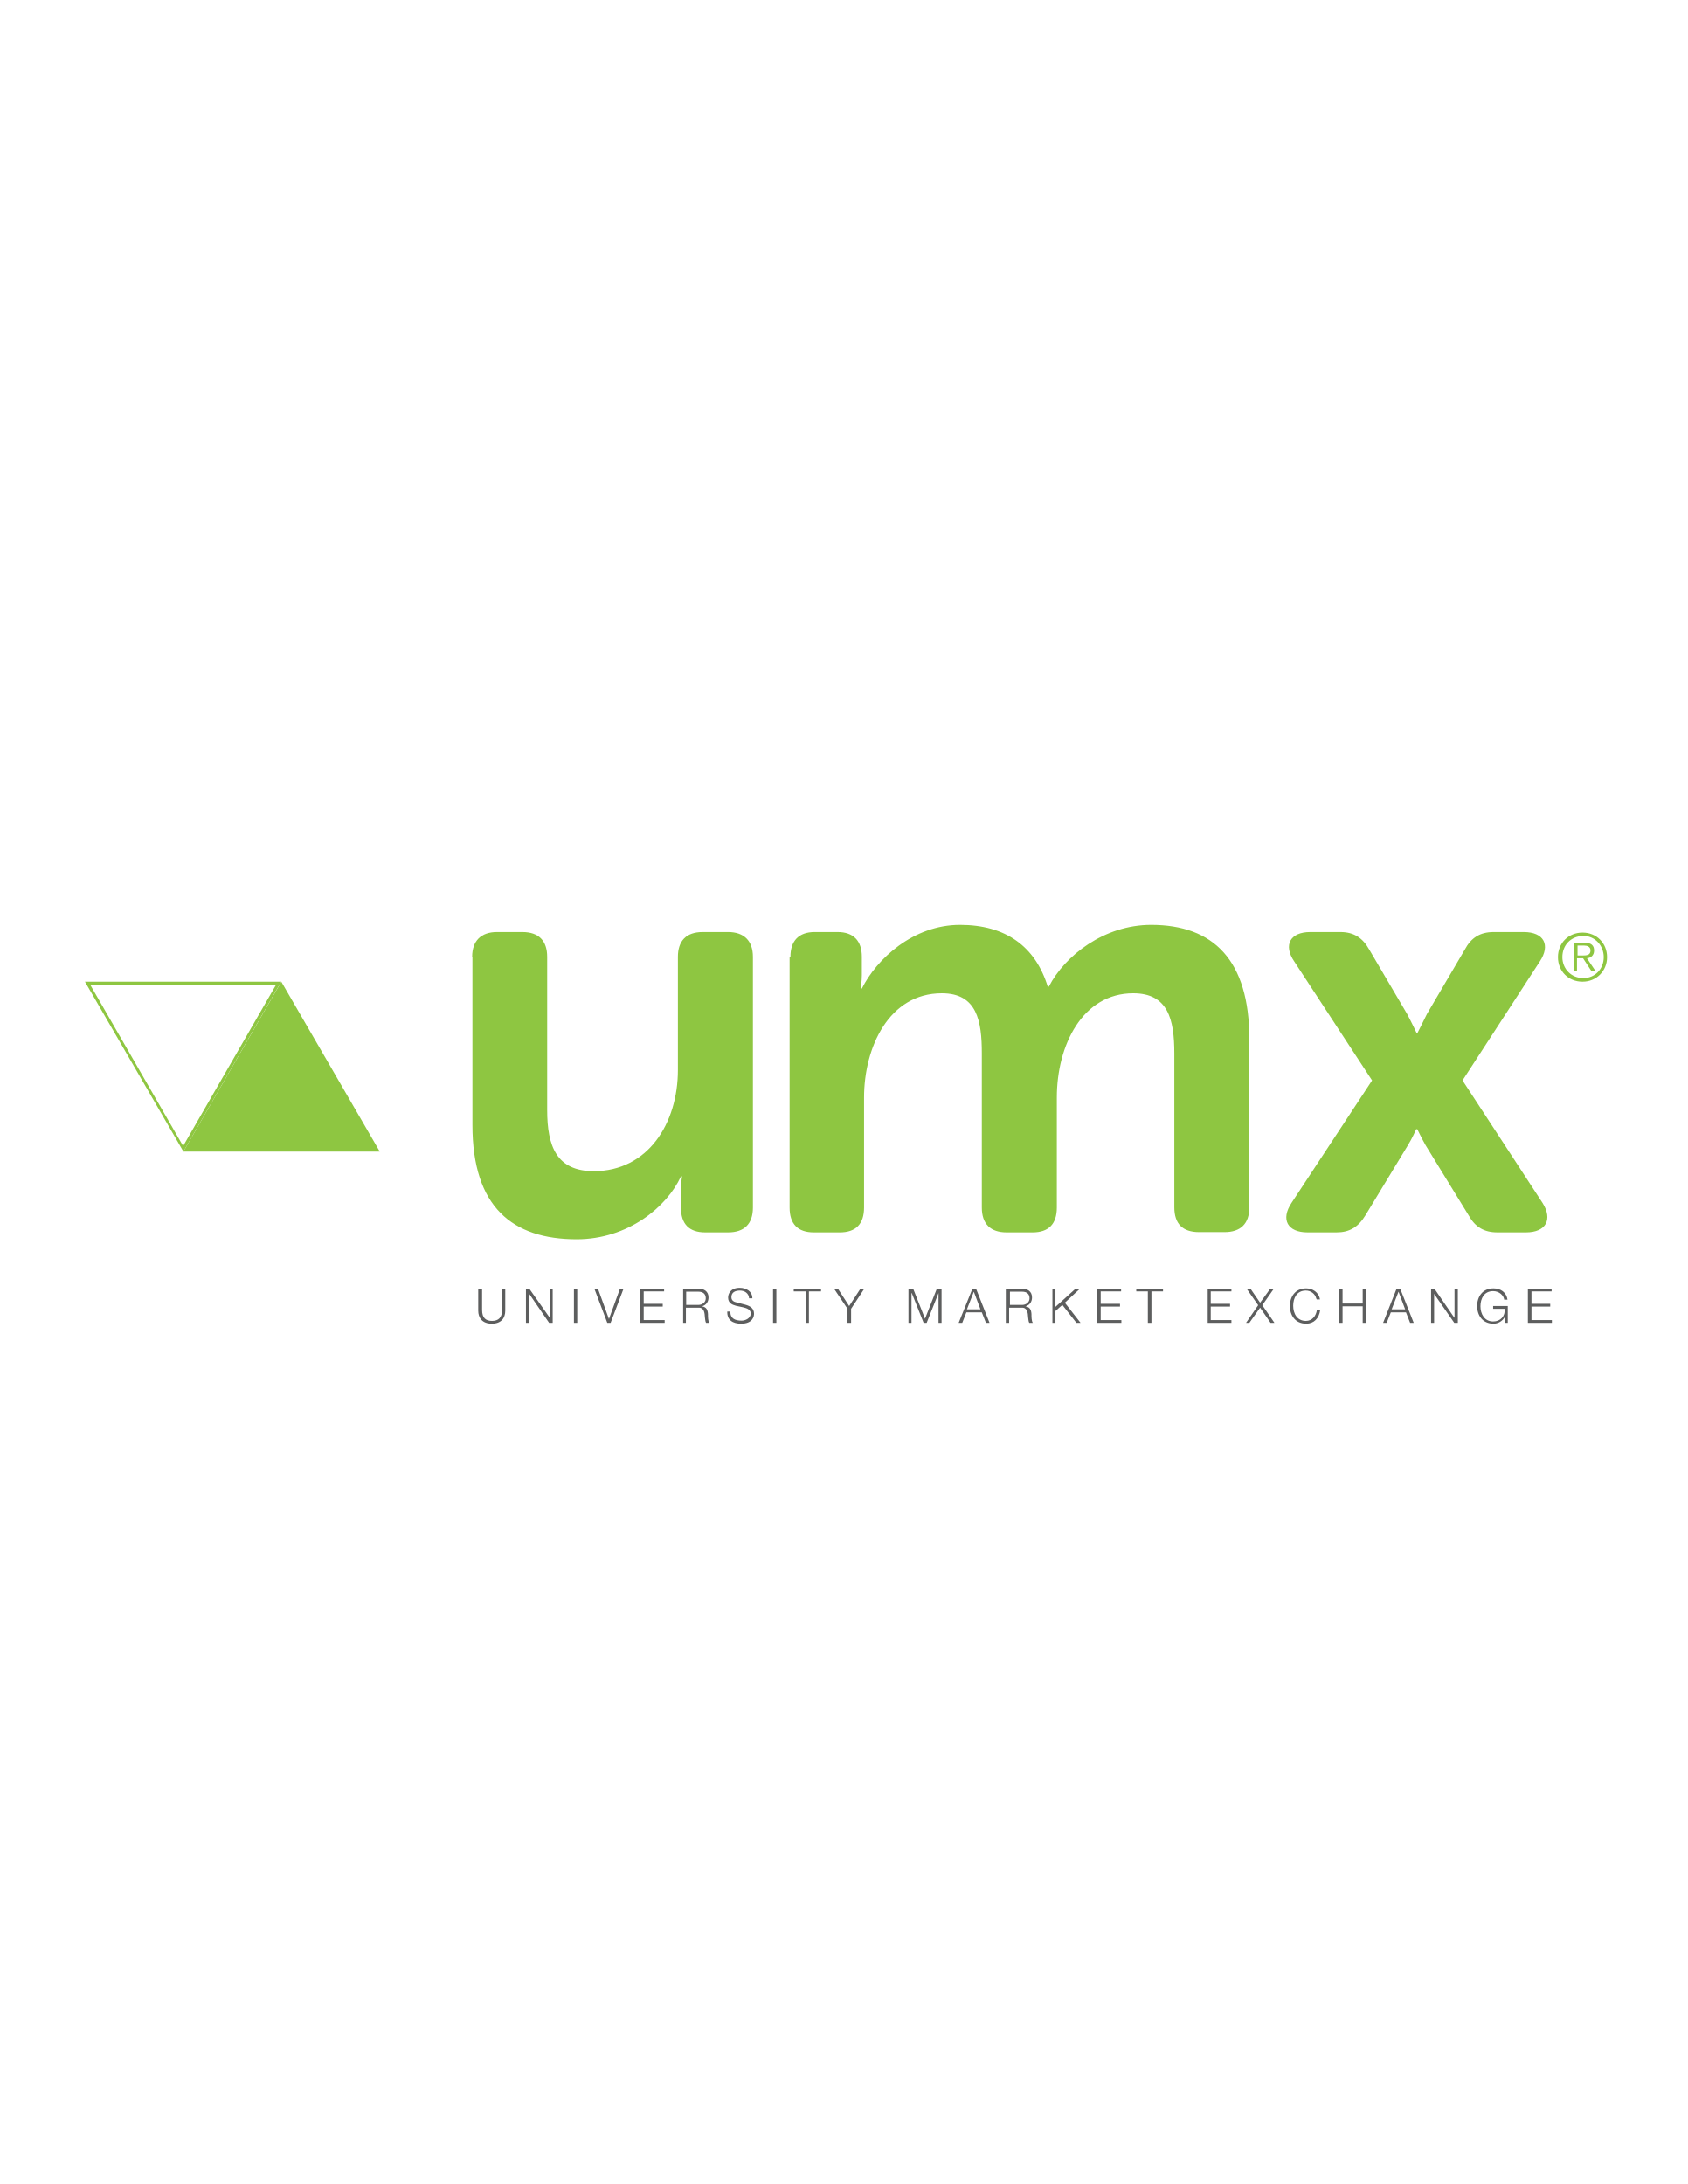
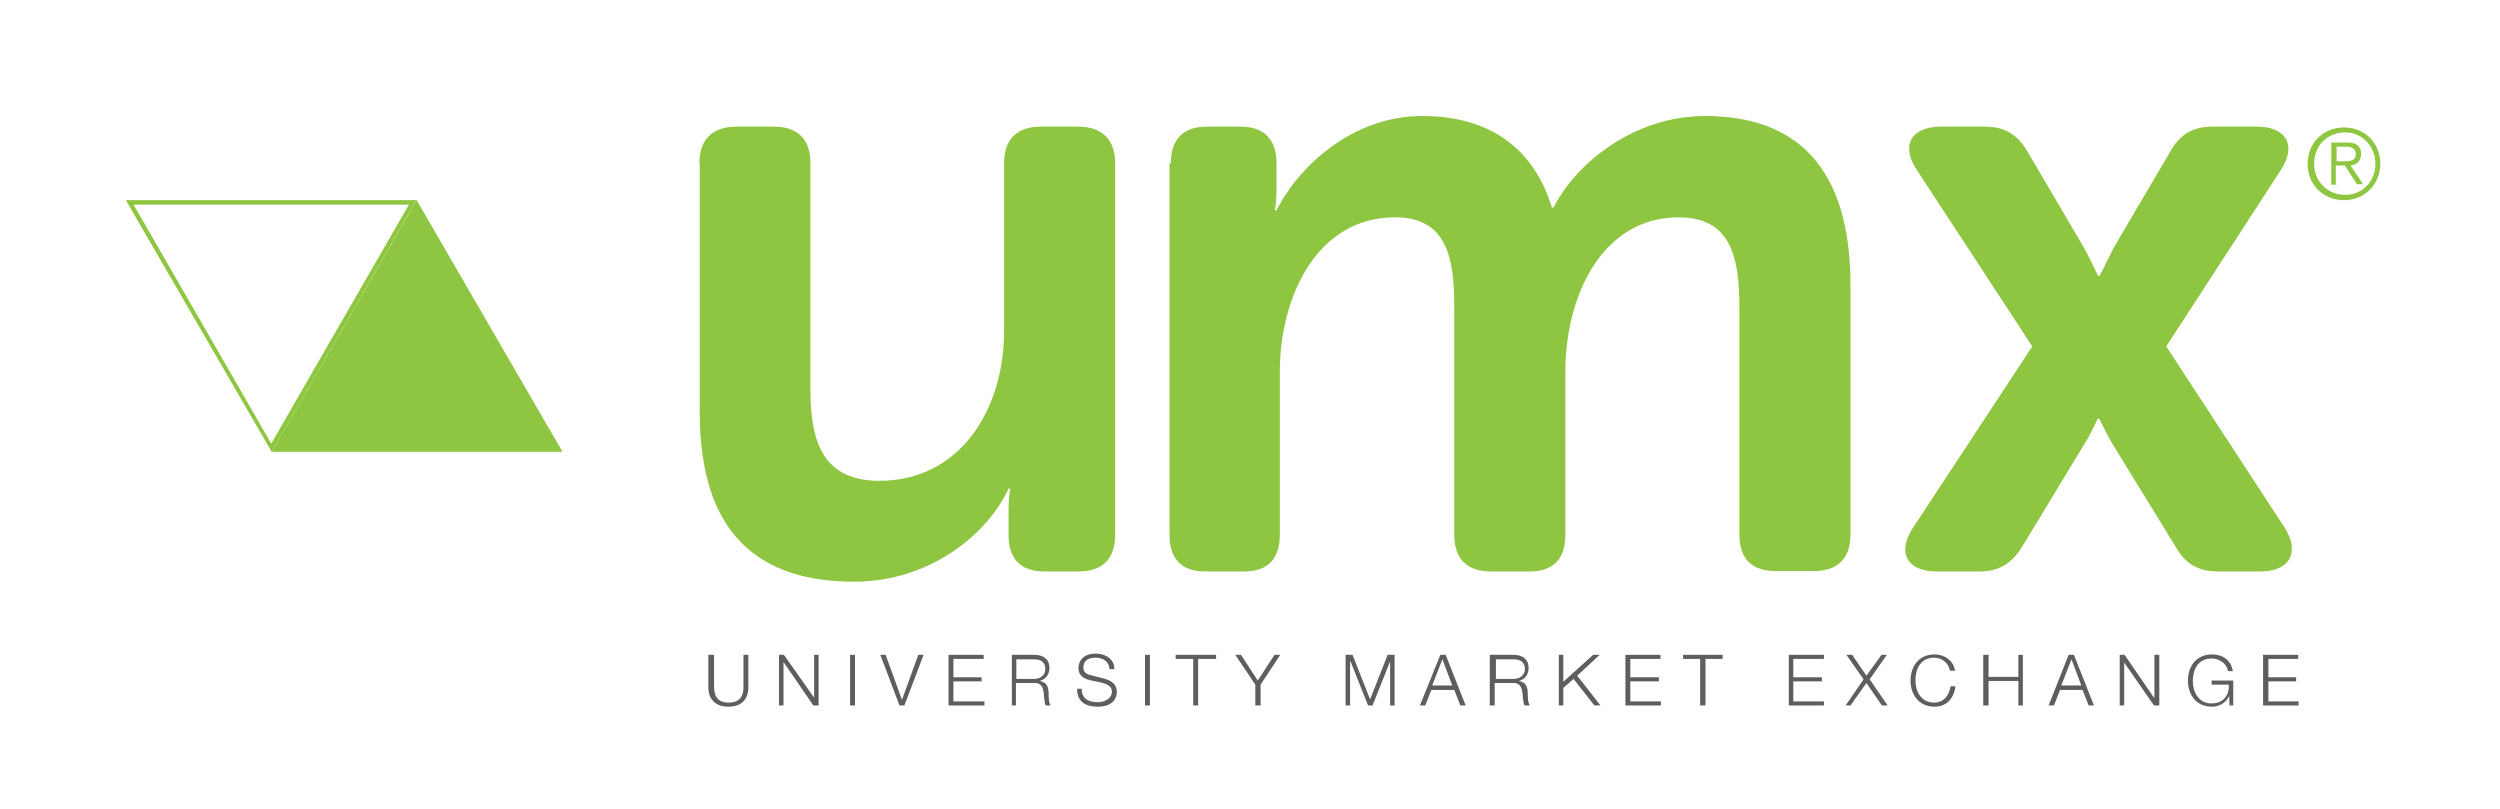
- <svg xmlns="http://www.w3.org/2000/svg" version="1.1" id="Layer_1" x="0px" y="0px" viewBox="0 0 612 792" enable-background="new 0 0 612 792" xml:space="preserve">
+ <svg xmlns="http://www.w3.org/2000/svg" version="1.1" id="Layer_1" x="0px" y="0px" viewBox="0 307 612 198" enable-background="new 0 307 612 198" xml:space="preserve">
+   <style>
+         svg * {
+             transition: fill 1s ease-out, opacity .1s ease-out;
+         }
+ 	
+         @media screen and (max-width: 200px) {
+             #UMX-Text { 
+                 opacity: 0; 
+             }
+             
+         }
+         @media screen and (max-width: 180px) {
+ 		svg{
+ 		margin-left:-35px
+ 		}
+             #triangle {
+                 opacity: 0;
+ 				
+             }
+         }
+     </style>
  <g id="UMX">
    <g enable-background="new    ">
      <path fill="#8EC641" d="M171.2,347c0-5.8,3.2-9,9-9h9.2c6,0,9,3.2,9,9v55.5c0,13.2,3.4,22.2,16.9,22.2c19.6,0,30.5-17.3,30.5-36.7    v-41c0-5.8,3-9,9-9h9.2c5.8,0,9,3.2,9,9v90.9c0,6-3.2,9-9,9h-8.3c-5.8,0-8.8-3-8.8-9v-6.4c0-2.6,0.4-4.9,0.4-4.9h-0.4    c-5.1,11.1-19.2,22.8-37.8,22.8c-23.3,0-37.8-11.7-37.8-41.4V347z" />
    </g>
    <g enable-background="new    ">
      <path fill="#8EC641" d="M286.6,347c0-5.8,3-9,8.8-9h8.3c5.8,0,8.8,3.2,8.8,9v6.6c0,2.3-0.4,4.9-0.4,4.9h0.4    c5.3-10.7,18.6-23.1,35.6-23.1c16.4,0,27.3,7.7,31.8,22.4h0.4c5.8-11.3,20.1-22.4,37.1-22.4c22.6,0,35.6,12.8,35.6,41.4v61    c0,6-3.2,9-9,9h-9.2c-6,0-9-3-9-9V382c0-12.4-2.3-21.8-14.9-21.8c-18.4,0-27.7,18.8-27.7,37.8v39.9c0,6-3,9-8.8,9h-9.4    c-5.8,0-9-3-9-9V382c0-11.7-1.7-21.8-14.5-21.8c-19.2,0-28.2,19.6-28.2,37.8v39.9c0,6-3,9-8.8,9h-9.4c-5.8,0-8.8-3-8.8-9V347z" />
    </g>
    <g enable-background="new    ">
      <path fill="#8EC641" d="M497.5,391.8l-28.2-43.1c-4.1-6-1.5-10.7,5.8-10.7H486c4.9,0,8.1,2.1,10.5,6.4l13.7,23.3    c1.5,2.8,3.4,6.8,3.4,6.8h0.4c0,0,2.1-4.1,3.4-6.8l13.7-23.3c2.3-4.3,5.5-6.4,10.5-6.4h10.9c7.3,0,9.8,4.7,5.8,10.7l-28,43.1    l29,44.4c3.8,6,1.3,10.7-6,10.7H543c-4.9,0-8.1-1.9-10.5-6.2l-15.6-25.4c-1.3-2.3-3-5.8-3-5.8h-0.4c0,0-1.5,3.4-3,5.8l-15.4,25.4    c-2.6,4.3-5.8,6.2-10.5,6.2h-10.5c-7.3,0-9.8-4.7-5.8-10.7L497.5,391.8z" />
    </g>
    <path fill="#8EC641" d="M582.7,347.1c0,5-3.8,8.9-8.9,8.9s-8.9-3.8-8.9-8.9s3.8-8.9,8.9-8.9S582.7,342,582.7,347.1 M566.5,347.1   c0,4.2,3.2,7.6,7.6,7.6c4.2,0,7.4-3.3,7.4-7.6c0-4.2-3.2-7.7-7.4-7.7C569.5,339.5,566.5,342.8,566.5,347.1 M572,352.2h-1.3v-10.3h4   c2.3,0,3.3,1,3.3,2.8c0,1.8-1.2,2.7-2.6,2.8l3.1,4.6H577l-3-4.6h-2.2v4.6H572z M573.6,346.5c1.5,0,3.1,0,3.1-1.8   c0-1.4-1.2-1.8-2.4-1.8H572v3.6C572,346.5,573.6,346.5,573.6,346.5z" />
  </g>
  <g id="UMX-Text">
    <path fill="#5D5E5E" d="M173.6,467.3h1.2v7.7c0,3,1.4,4,3.6,4c2.3,0,3.7-1.2,3.6-4v-7.7h1.2v8c0,2.6-1.4,4.7-4.9,4.7   c-3.5,0-4.9-2.2-4.9-4.7v-8H173.6z" />
    <polygon fill="#5D5E5E" points="190.7,467.3 191.9,467.3 199.3,477.8 199.3,477.8 199.3,467.3 200.4,467.3 200.4,479.7    199.1,479.7 191.9,469.2 191.8,469.2 191.8,479.7 190.7,479.7  " />
    <rect x="208.1" y="467.3" fill="#5D5E5E" width="1.2" height="12.4" />
    <polygon fill="#5D5E5E" points="215.5,467.3 216.8,467.3 220.8,478.3 220.8,478.3 224.8,467.3 226.1,467.3 221.4,479.7    220.2,479.7  " />
    <polygon fill="#5D5E5E" points="232.2,467.3 240.8,467.3 240.8,468.3 233.4,468.3 233.4,472.8 240.3,472.8 240.3,473.8    233.4,473.8 233.4,478.7 241,478.7 241,479.7 232.2,479.7  " />
    <path fill="#5D5E5E" d="M247.6,467.3h5.6c2.1,0,3.7,1,3.7,3.2c0,1.5-0.8,2.8-2.4,3.2l0,0c1.7,0.3,2.1,1.3,2.2,2.8   c0,0.9,0,2.6,0.5,3.2H256c-0.3-0.5-0.3-1.4-0.4-1.9c-0.1-1.8-0.3-3.7-2.4-3.6h-4.5v5.5h-1V467.3z M248.8,473.2h4.4   c1.4,0,2.7-0.9,2.7-2.4s-0.9-2.4-2.7-2.4h-4.4V473.2z" />
    <path fill="#5D5E5E" d="M264.8,475.6c0,2.6,1.8,3.3,4.1,3.3c1.3,0,3.3-0.8,3.3-2.6c0-1.4-1.4-1.9-2.6-2.2l-2.8-0.6   c-1.4-0.4-2.8-1-2.8-3c0-1.2,0.8-3.5,4.2-3.5c2.4,0,4.6,1.3,4.6,3.8h-1.2c-0.1-1.9-1.7-2.8-3.3-2.8c-1.7,0-3.1,0.6-3.1,2.4   c0,1.2,0.9,1.7,1.9,1.9l3.1,0.8c1.8,0.5,3.2,1.3,3.2,3.3c0,0.9-0.4,3.6-4.7,3.6c-3,0-5.1-1.3-5-4.4h1V475.6z" />
    <rect x="280.3" y="467.3" fill="#5D5E5E" width="1.2" height="12.4" />
    <polygon fill="#5D5E5E" points="287.8,467.3 297.7,467.3 297.7,468.3 293.3,468.3 293.3,479.7 292.1,479.7 292.1,468.3    287.8,468.3  " />
    <polygon fill="#5D5E5E" points="307.3,474.6 302.4,467.3 303.8,467.3 307.9,473.6 312,467.3 313.4,467.3 308.6,474.6 308.6,479.7    307.3,479.7  " />
    <polygon fill="#5D5E5E" points="329.4,467.3 331.1,467.3 335.4,478.2 339.7,467.3 341.4,467.3 341.4,479.7 340.3,479.7    340.3,468.9 340.3,468.9 336,479.7 334.9,479.7 330.6,468.9 330.5,468.9 330.5,479.7 329.4,479.7  " />
    <path fill="#5D5E5E" d="M352.6,467.3h1.3l4.9,12.4h-1.3l-1.5-3.8h-5.6l-1.5,3.8h-1.3L352.6,467.3z M350.6,474.8h4.9l-2.4-6.4   L350.6,474.8z" />
    <path fill="#5D5E5E" d="M364.9,467.3h5.6c2.1,0,3.7,1,3.7,3.2c0,1.5-0.8,2.8-2.4,3.2l0,0c1.7,0.3,2.1,1.3,2.2,2.8   c0,0.9,0,2.6,0.5,3.2h-1.3c-0.3-0.5-0.3-1.4-0.4-1.9c-0.1-1.8-0.3-3.7-2.4-3.6h-4.5v5.5h-1.2v-12.4H364.9z M366.2,473.2h4.4   c1.4,0,2.7-0.9,2.7-2.4s-0.9-2.4-2.7-2.4h-4.4V473.2z" />
    <polygon fill="#5D5E5E" points="381.6,467.3 382.7,467.3 382.7,473.9 390,467.3 391.6,467.3 386.1,472.4 391.8,479.7 390.3,479.7    385.2,473.2 382.7,475.4 382.7,479.7 381.6,479.7  " />
    <polygon fill="#5D5E5E" points="397.9,467.3 406.5,467.3 406.5,468.3 399.1,468.3 399.1,472.8 406.1,472.8 406.1,473.8    399.1,473.8 399.1,478.7 406.6,478.7 406.6,479.7 397.9,479.7  " />
    <polygon fill="#5D5E5E" points="412,467.3 421.7,467.3 421.7,468.3 417.5,468.3 417.5,479.7 416.2,479.7 416.2,468.3 412,468.3     " />
    <polygon fill="#5D5E5E" points="437.9,467.3 446.5,467.3 446.5,468.3 439,468.3 439,472.8 446,472.8 446,473.8 439,473.8    439,478.7 446.5,478.7 446.5,479.7 437.9,479.7  " />
    <polygon fill="#5D5E5E" points="452,467.3 453.4,467.3 456.9,472.4 460.6,467.3 461.9,467.3 457.7,473.3 462.1,479.7 460.7,479.7    456.9,474.2 453,479.7 451.8,479.7 456.2,473.3  " />
    <path fill="#5D5E5E" d="M477.3,471c-0.4-1.9-2.1-3-3.8-3c-3.3,0-4.6,2.7-4.6,5.5c0,2.8,1.4,5.5,4.6,5.5c2.3,0,3.7-1.8,4-4h1.2   c-0.4,3.1-2.3,5-5.1,5c-4,0-5.9-3.1-5.9-6.4c0-3.3,1.9-6.4,5.9-6.4c2.3,0,4.6,1.4,5,4h-1.2V471z" />
    <polygon fill="#5D5E5E" points="485.5,467.3 486.8,467.3 486.8,472.7 494.1,472.7 494.1,467.3 495.2,467.3 495.2,479.7    494.1,479.7 494.1,473.7 486.8,473.7 486.8,479.7 485.5,479.7  " />
    <path fill="#5D5E5E" d="M506.4,467.3h1.3l4.9,12.4h-1.3l-1.5-3.8h-5.5l-1.5,3.8h-1.3L506.4,467.3z M504.6,474.8h4.9l-2.4-6.4   L504.6,474.8z" />
    <polygon fill="#5D5E5E" points="518.9,467.3 520.1,467.3 527.3,477.8 527.4,477.8 527.4,467.3 528.6,467.3 528.6,479.7    527.3,479.7 520,469.2 520,469.2 520,479.7 518.9,479.7  " />
    <path fill="#5D5E5E" d="M546.7,479.7h-0.9l-0.1-2.3l0,0c-0.9,1.8-2.6,2.6-4.2,2.6c-4,0-5.9-3.1-5.9-6.4c0-3.3,1.9-6.4,5.9-6.4   c2.6,0,4.7,1.4,5.1,4.1h-1.2c-0.1-1.4-1.7-3.1-4-3.1c-3.3,0-4.6,2.7-4.6,5.5c0,2.7,1.4,5.5,4.6,5.5c2.7,0,4.4-1.9,4.2-4.6h-4.2v-1   h5.3V479.7z" />
    <polygon fill="#5D5E5E" points="554,467.3 562.6,467.3 562.6,468.3 555.3,468.3 555.3,472.8 562.1,472.8 562.1,473.8 555.3,473.8    555.3,478.7 562.7,478.7 562.7,479.7 554,479.7  " />
  </g>
  <g id="triangle">
    <polygon fill="#8EC641" points="66.5,417.6 102,356 137.7,417.6  " />
    <path fill="#8EC641" d="M66.5,417.6L30.8,356H102l-0.5,0.8L66.5,417.6z M32.7,357.1l33.7,58.5l33.7-58.5H32.7z" />
  </g>
</svg>
